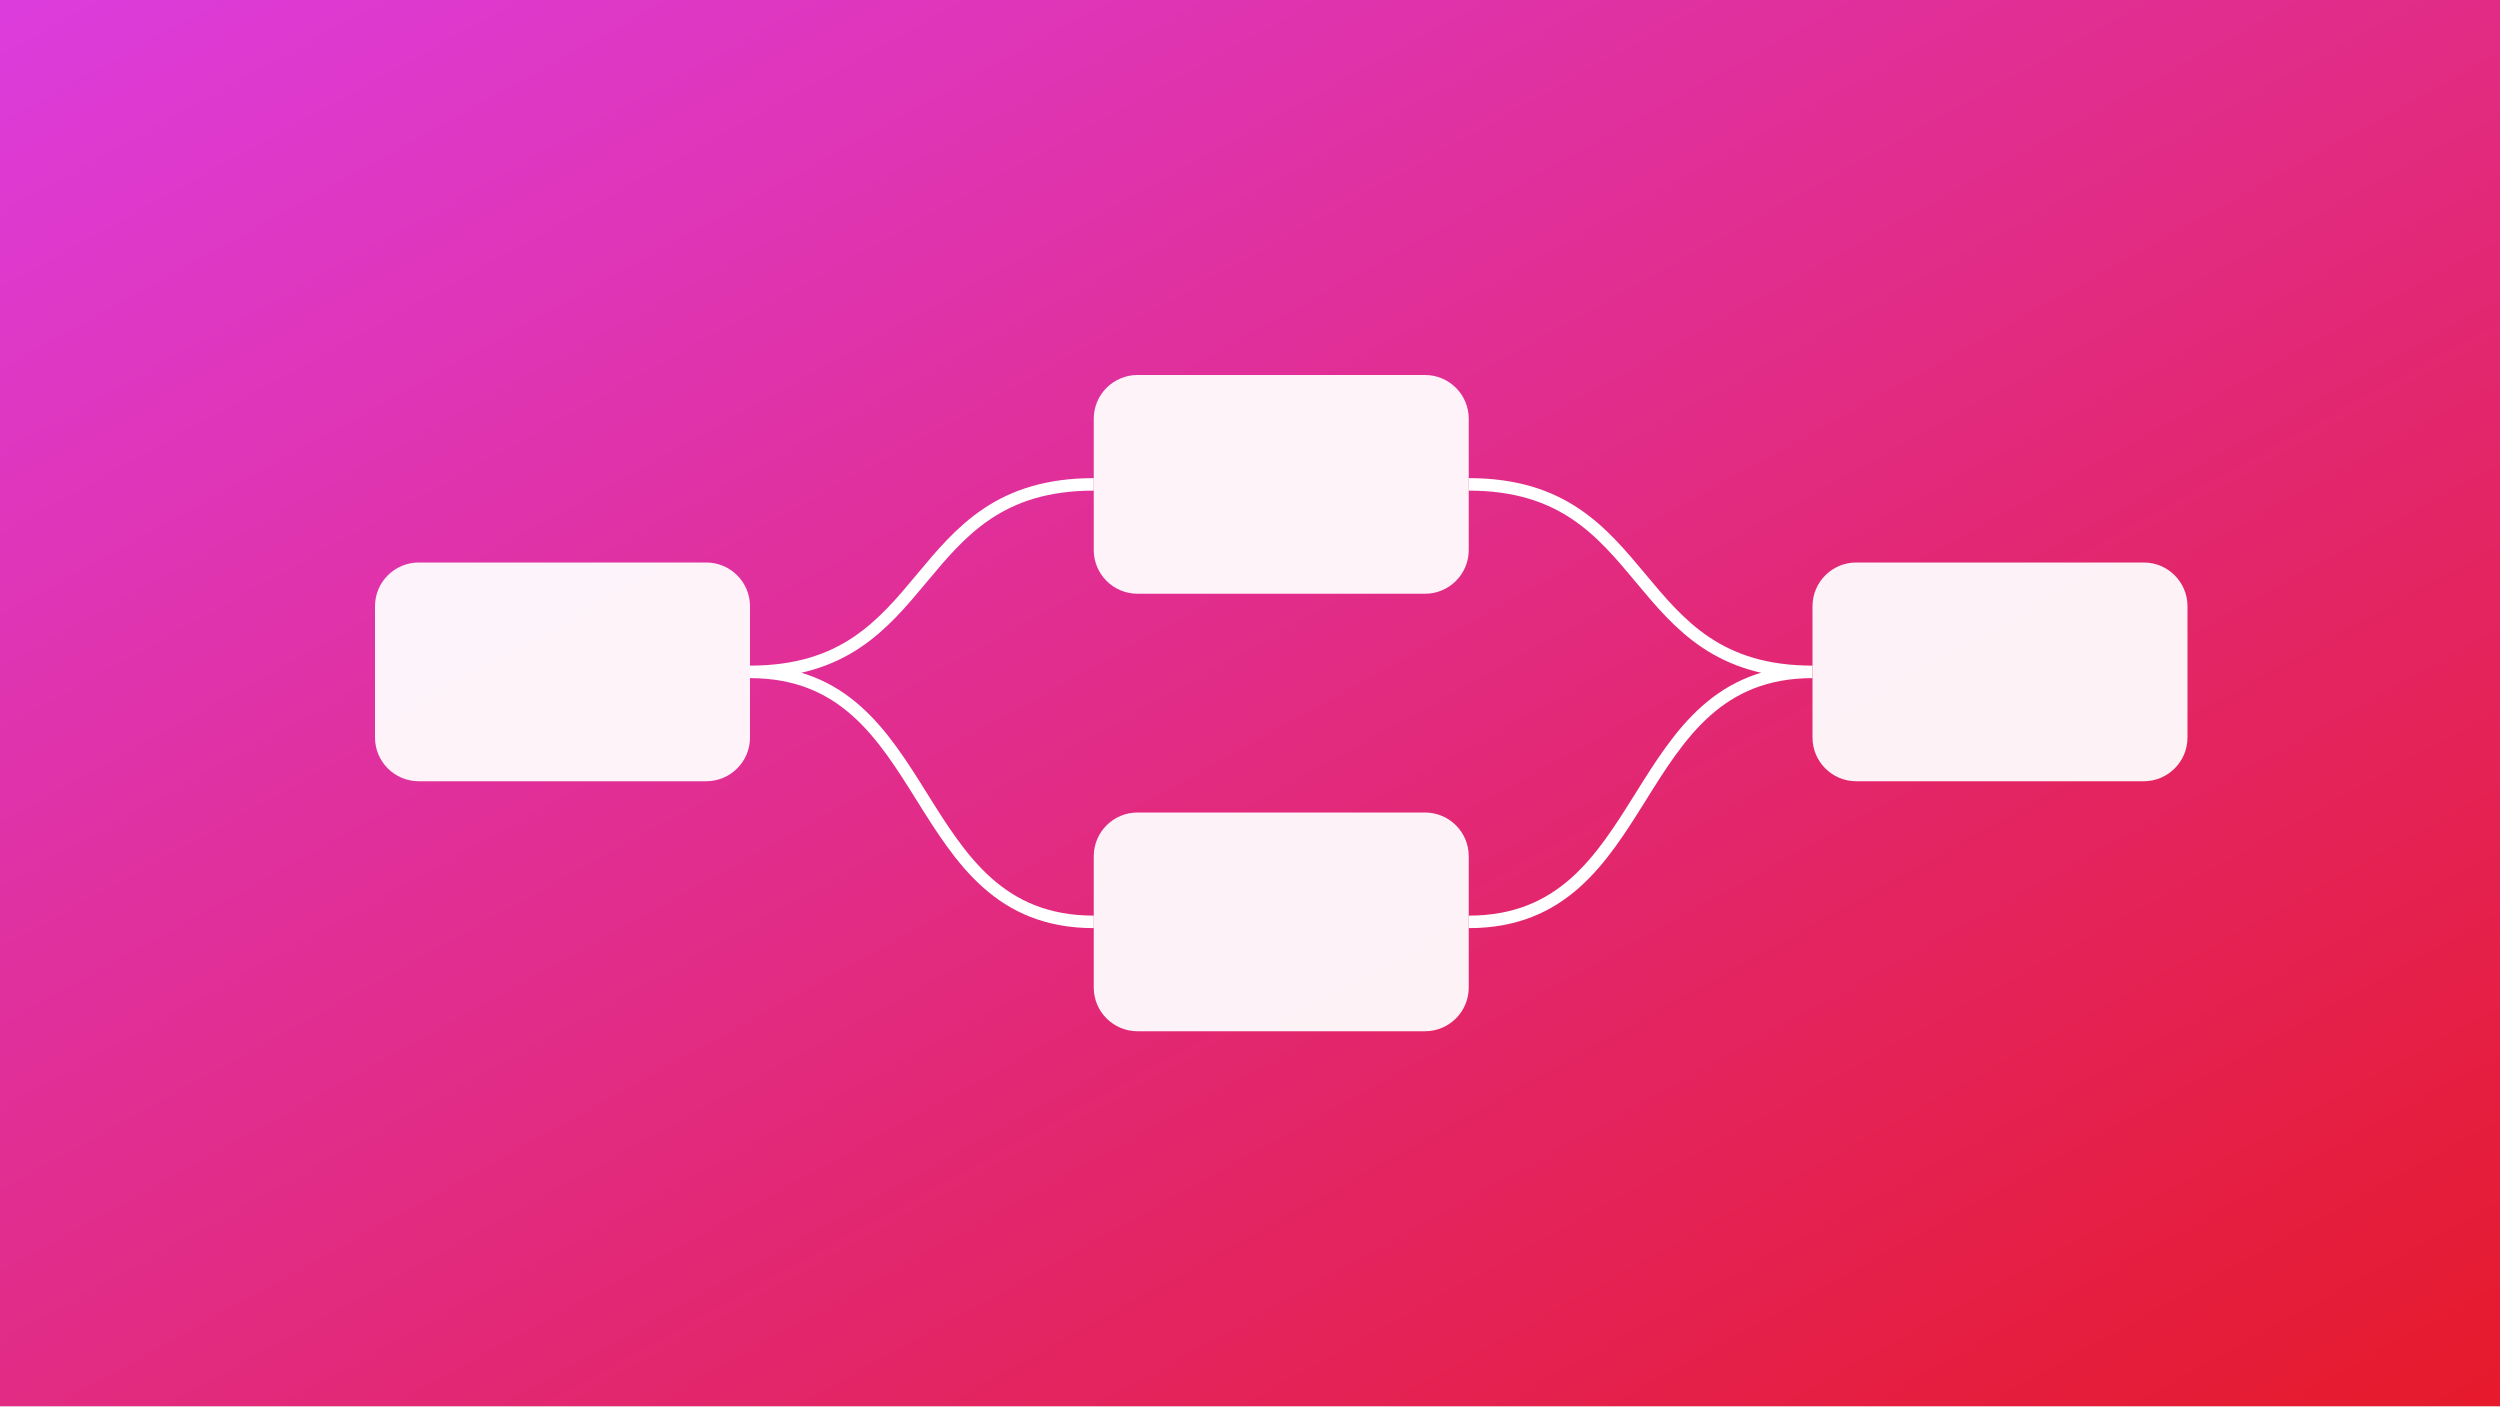
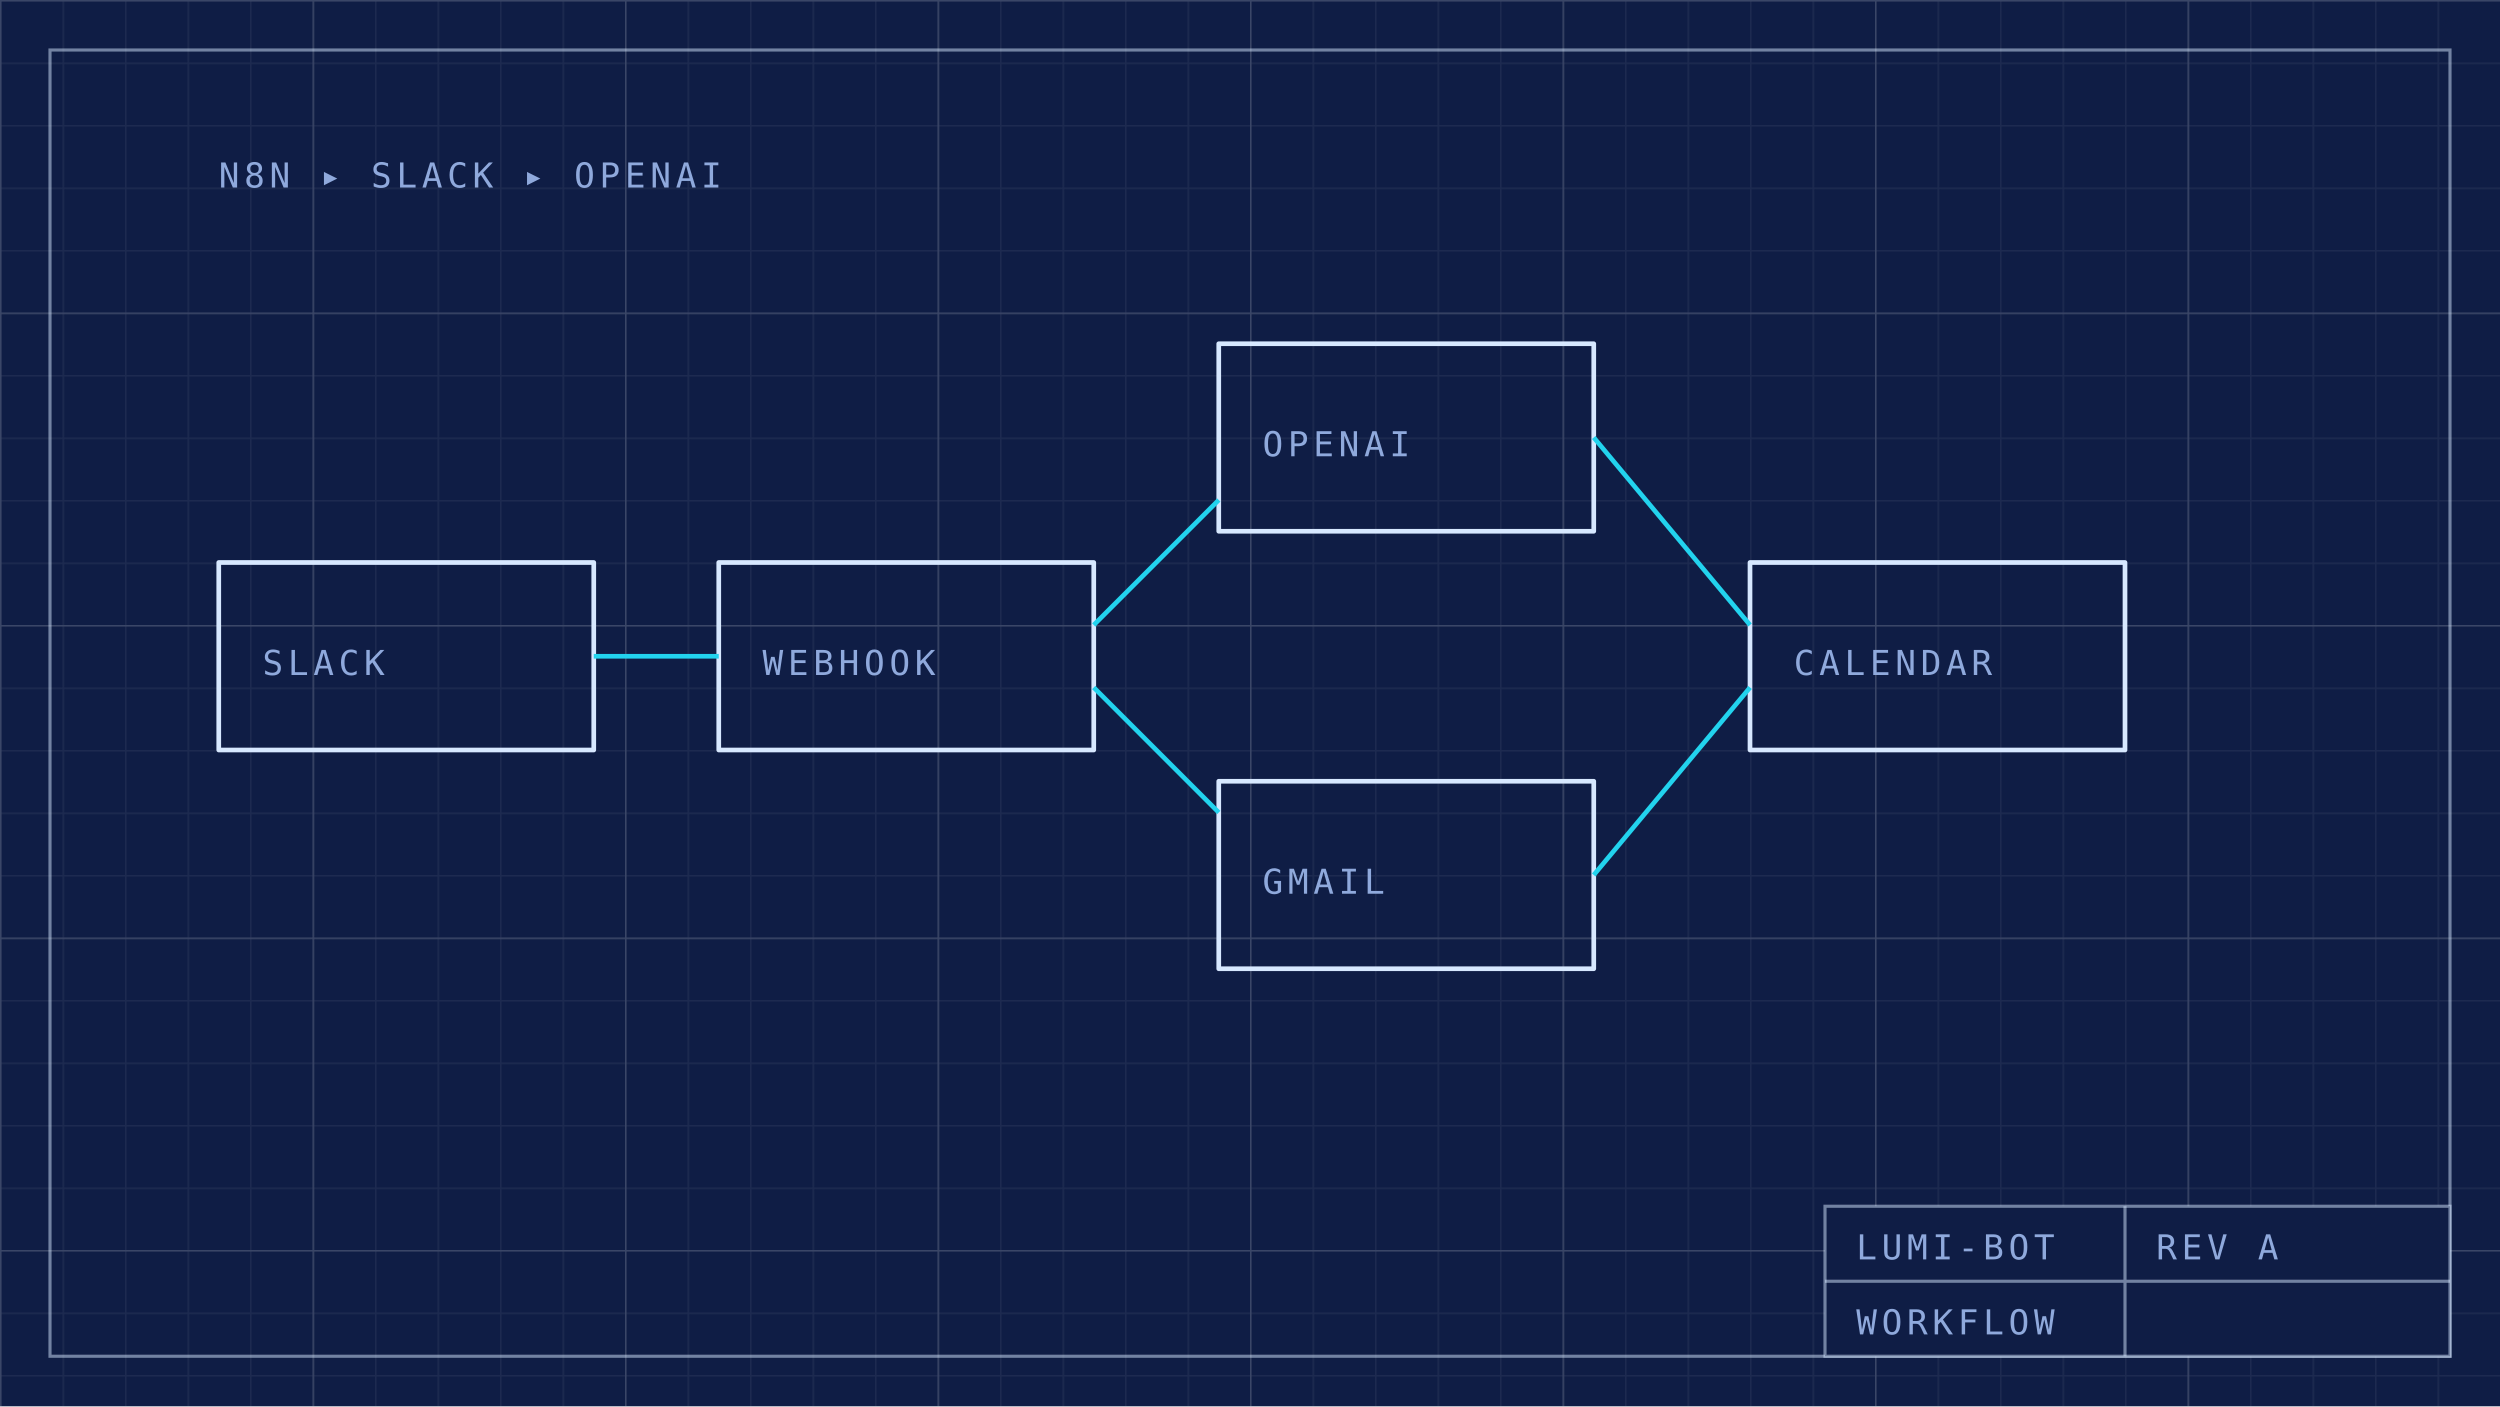
<svg xmlns="http://www.w3.org/2000/svg" viewBox="0 0 800 450" role="img" aria-hidden="true">
  <defs>
-     <linearGradient id="g" x1="0" y1="0" x2="1" y2="1">
-       <stop offset="0" stop-color="hsl(300 70% 55%)" />
-       <stop offset="1" stop-color="hsl(355 80% 50%)" />
-     </linearGradient>
+     <pattern id="m" width="20" height="20" patternUnits="userSpaceOnUse">
+       <path d="M20 0H0V20" fill="none" stroke="#fff" stroke-opacity=".06" />
+     </pattern>
+     <pattern id="M" width="100" height="100" patternUnits="userSpaceOnUse">
+       <path d="M100 0H0V100" fill="none" stroke="#fff" stroke-opacity=".13" />
+     </pattern>
  </defs>
-   <rect width="800" height="450" fill="url(#g)" />
-   <rect x="120" y="180" width="120" height="70" rx="14" fill="#fff" opacity="0.94" />
-   <rect x="350" y="120" width="120" height="70" rx="14" fill="#fff" opacity="0.94" />
-   <rect x="350" y="260" width="120" height="70" rx="14" fill="#fff" opacity="0.94" />
-   <rect x="580" y="180" width="120" height="70" rx="14" fill="#fff" opacity="0.94" />
-   <path d="M240 215 C 300 215 290 155 350 155 M240 215 C 300 215 290 295 350 295 M470 155 C 530 155 520 215 580 215 M470 295 C 530 295 520 215 580 215" fill="none" stroke="#fff" stroke-width="4" />
+   <rect width="800" height="450" fill="#0f1d45" />
+   <rect width="800" height="450" fill="url(#m)" />
+   <rect width="800" height="450" fill="url(#M)" />
+   <rect x="16" y="16" width="768" height="418" fill="none" stroke="#d7e8ff" stroke-opacity=".5" />
+   <g font-family="ui-monospace,Menlo,monospace" font-size="11" letter-spacing="1.5" fill="#8fa9dc">
+     <rect x="584" y="386" width="200" height="48" fill="#0f1d45" stroke="#d7e8ff" stroke-opacity=".5" />
+     <path d="M584 410H784M680 386V434" stroke="#d7e8ff" stroke-opacity=".5" />
+     <text x="594" y="403">LUMI-BOT</text>
+     <text x="690" y="403">REV A</text>
+     <text x="594" y="427">WORKFLOW</text>
+   </g>
+   <g fill="none" stroke="#d7e8ff" stroke-width="1.5" stroke-linejoin="round">
+     <rect x="70" y="180" width="120" height="60" />
+     <text x="84" y="216" fill="#8fa9dc" stroke="none" font-family="ui-monospace,Menlo,monospace" font-size="11" letter-spacing="1.5">SLACK</text>
+     <rect x="230" y="180" width="120" height="60" />
+     <text x="244" y="216" fill="#8fa9dc" stroke="none" font-family="ui-monospace,Menlo,monospace" font-size="11" letter-spacing="1.5">WEBHOOK</text>
+     <rect x="390" y="110" width="120" height="60" />
+     <text x="404" y="146" fill="#8fa9dc" stroke="none" font-family="ui-monospace,Menlo,monospace" font-size="11" letter-spacing="1.5">OPENAI</text>
+     <rect x="390" y="250" width="120" height="60" />
+     <text x="404" y="286" fill="#8fa9dc" stroke="none" font-family="ui-monospace,Menlo,monospace" font-size="11" letter-spacing="1.5">GMAIL</text>
+     <rect x="560" y="180" width="120" height="60" />
+     <text x="574" y="216" fill="#8fa9dc" stroke="none" font-family="ui-monospace,Menlo,monospace" font-size="11" letter-spacing="1.5">CALENDAR</text>
+     <path d="M190 210h40M350 200l40-40M350 220l40 40M510 140l50 60M510 280l50-60" stroke="#22d3ee" />
+     <text x="70" y="60" fill="#8fa9dc" stroke="none" font-family="ui-monospace,Menlo,monospace" font-size="11" letter-spacing="1.5">N8N ▸ SLACK ▸ OPENAI</text>
+   </g>
</svg>
